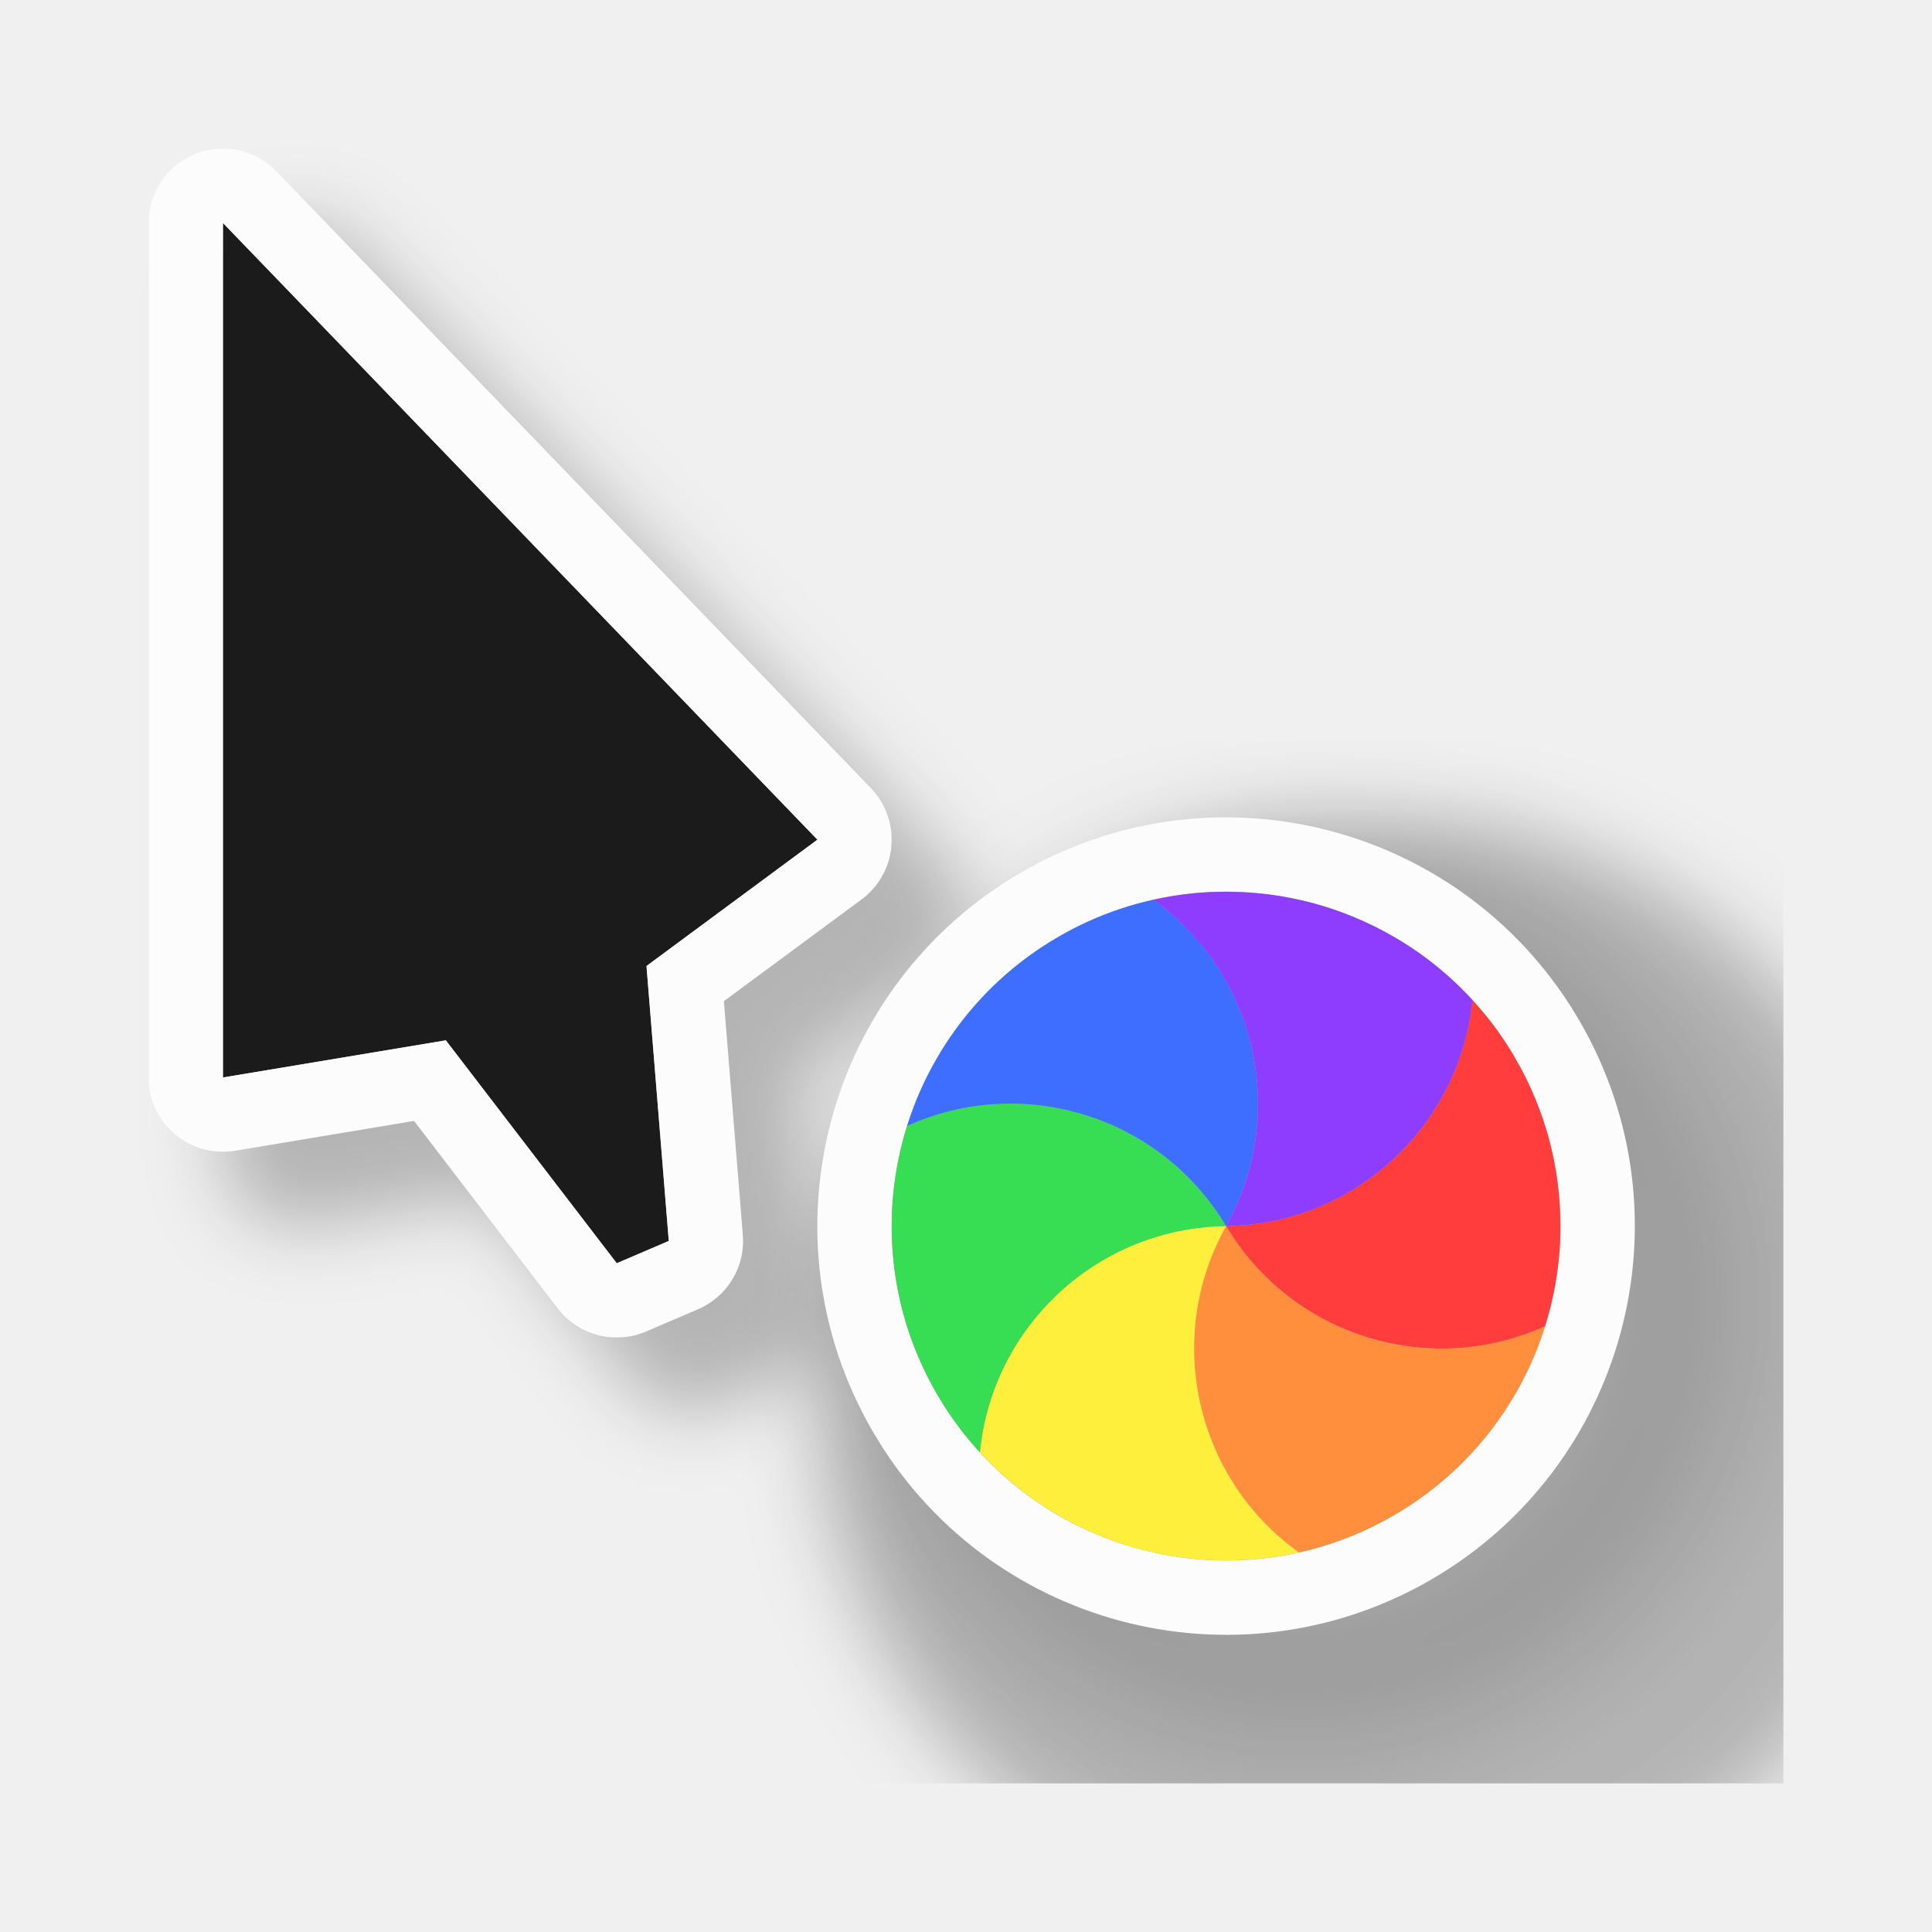
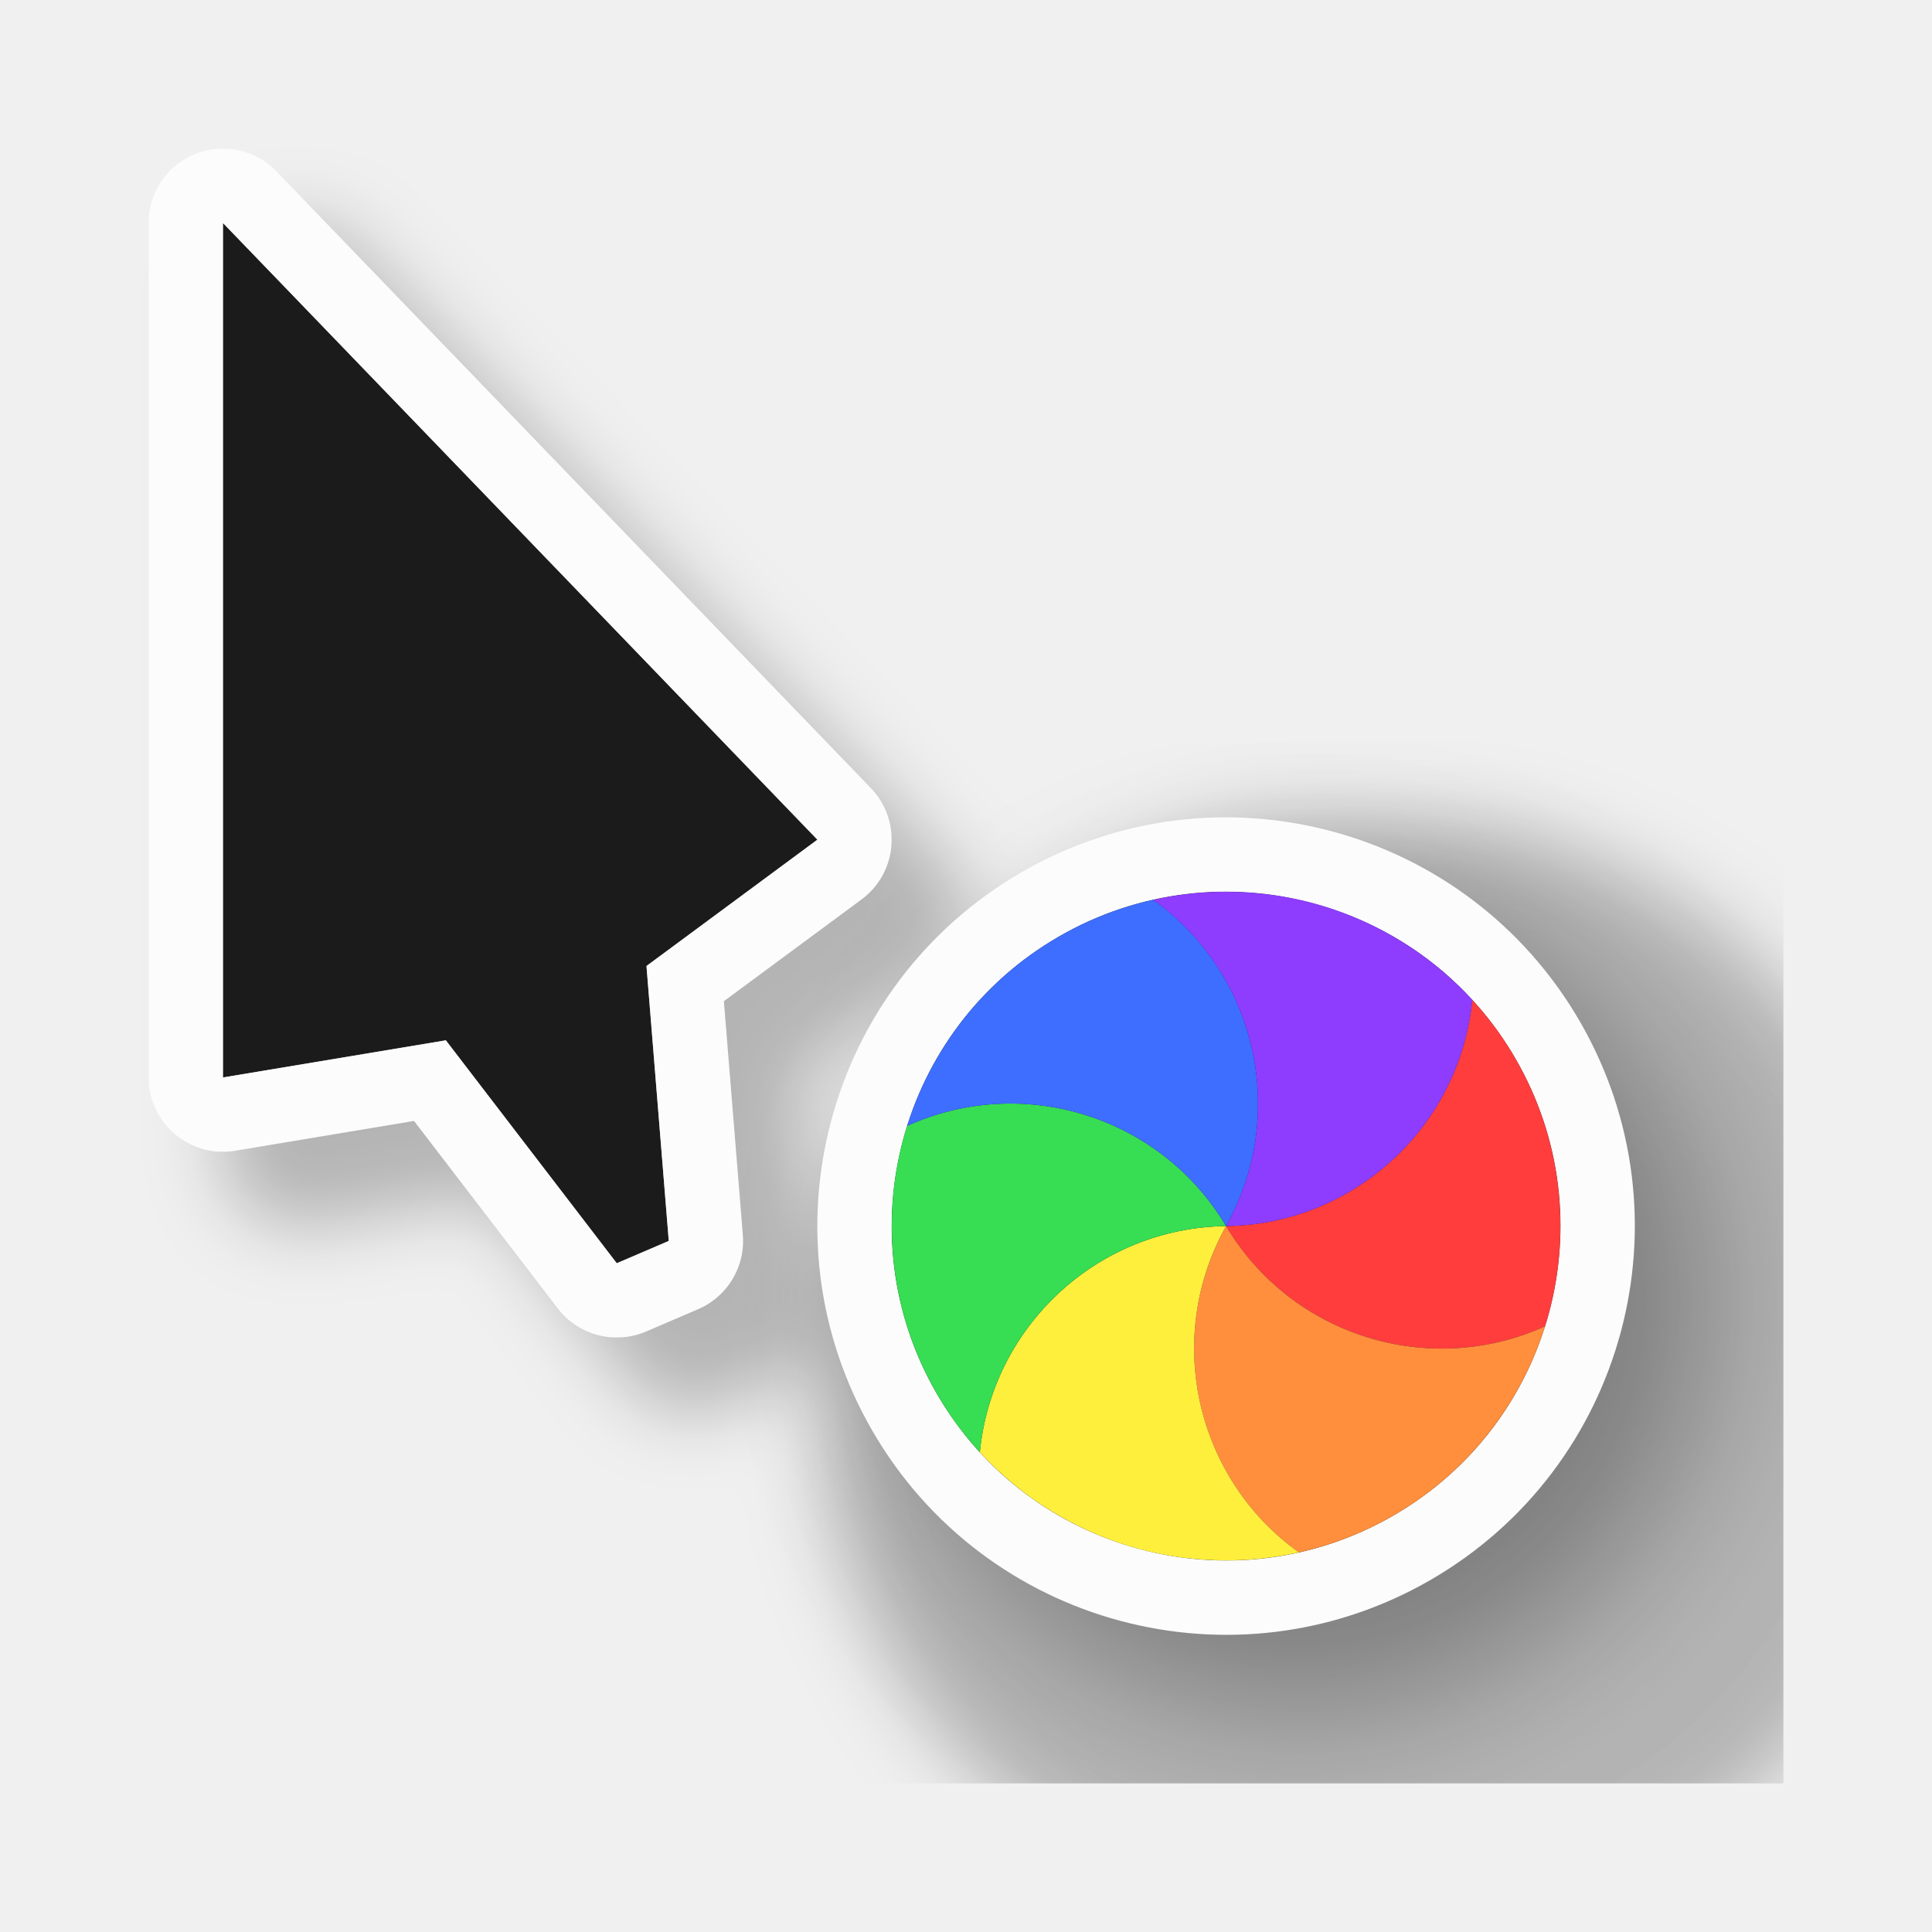
<svg xmlns="http://www.w3.org/2000/svg" width="26" height="26" viewBox="0 0 26 26" fill="none">
  <g clip-path="url(#clip0_173_1541)" filter="url(#filter0_d_173_1541)">
    <mask id="path-1-outside-1_173_1541" maskUnits="userSpaceOnUse" x="2" y="2" width="10" height="16" fill="black">
      <rect fill="white" x="2" y="2" width="10" height="16" />
      <path d="M11 11.3L3 3L3 14.5L6 14L8.3 17L9 16.7L8.7 13L11 11.3Z" />
    </mask>
    <path d="M11 11.3L3 3L3 14.5L6 14L8.3 17L9 16.7L8.7 13L11 11.3Z" fill="#1B1B1B" />
    <path d="M11 11.3L3 3L3 14.5L6 14L8.3 17L9 16.7L8.7 13L11 11.3Z" stroke="#FCFCFC" stroke-width="2" stroke-linejoin="round" mask="url(#path-1-outside-1_173_1541)" />
    <g filter="url(#filter1_d_173_1541)">
+       <circle cx="16.5" cy="16.5" r="4.5" transform="rotate(60 16.5 16.5)" fill="#1B1B1B" />
      <circle cx="16.5" cy="16.5" r="5" transform="rotate(60 16.5 16.5)" stroke="#FCFCFC" stroke-linejoin="round" />
    </g>
    <path d="M19.813 13.456C19.934 13.588 20.048 13.727 20.153 13.872C20.239 13.993 20.321 14.119 20.396 14.25C20.598 14.599 20.747 14.964 20.847 15.335C20.946 15.707 20.999 16.097 20.999 16.5C20.999 16.652 20.992 16.802 20.977 16.949C20.946 17.255 20.884 17.556 20.793 17.848C19.243 18.552 17.385 17.988 16.5 16.5C18.232 16.477 19.649 15.15 19.813 13.456Z" fill="#FF3D3D" />
    <path d="M20.793 17.848C20.739 18.018 20.676 18.186 20.602 18.349C20.541 18.485 20.472 18.618 20.397 18.75C20.195 19.098 19.954 19.41 19.682 19.682C19.41 19.954 19.099 20.195 18.75 20.396C18.618 20.472 18.485 20.541 18.349 20.602C18.07 20.728 17.778 20.825 17.479 20.892C16.094 19.902 15.654 18.011 16.5 16.5C17.386 17.988 19.244 18.552 20.793 17.848Z" fill="#FF8E3D" />
    <path d="M17.48 20.892C17.305 20.93 17.128 20.959 16.949 20.977C16.802 20.992 16.652 20.999 16.5 20.999C16.097 20.999 15.707 20.946 15.335 20.847C14.964 20.747 14.599 20.598 14.25 20.396C14.119 20.321 13.993 20.239 13.872 20.153C13.623 19.973 13.394 19.769 13.186 19.544C13.351 17.85 14.768 16.523 16.5 16.5C15.654 18.011 16.095 19.902 17.48 20.892Z" fill="#FFEF3D" />
    <path d="M13.187 19.544C13.066 19.412 12.952 19.273 12.847 19.128C12.761 19.007 12.679 18.881 12.604 18.75C12.402 18.401 12.253 18.036 12.153 17.665C12.054 17.293 12.001 16.903 12.001 16.5C12.001 16.348 12.008 16.199 12.023 16.051C12.054 15.745 12.116 15.444 12.207 15.152C13.757 14.448 15.615 15.012 16.5 16.5C14.768 16.523 13.351 17.85 13.187 19.544Z" fill="#37DD53" />
    <path d="M12.207 15.153C12.261 14.982 12.324 14.814 12.398 14.651C12.459 14.515 12.528 14.382 12.603 14.251C12.805 13.902 13.046 13.59 13.318 13.318C13.59 13.046 13.901 12.805 14.25 12.604C14.382 12.528 14.515 12.459 14.65 12.398C14.93 12.272 15.222 12.175 15.521 12.109C16.905 13.098 17.346 14.989 16.5 16.5C15.614 15.012 13.756 14.448 12.207 15.153Z" fill="#3D6EFF" />
    <path d="M15.52 12.109C15.695 12.07 15.872 12.041 16.051 12.023C16.198 12.008 16.348 12.001 16.5 12.001C16.903 12.001 17.293 12.054 17.665 12.153C18.036 12.253 18.401 12.402 18.75 12.604C18.881 12.679 19.007 12.761 19.128 12.847C19.377 13.027 19.606 13.231 19.814 13.456C19.649 15.15 18.232 16.478 16.5 16.5C17.346 14.989 16.905 13.098 15.52 12.109Z" fill="#8E3DFF" />
  </g>
  <defs>
    <filter id="filter0_d_173_1541" x="0" y="0" width="26" height="26" filterUnits="userSpaceOnUse" color-interpolation-filters="sRGB">
      <feFlood flood-opacity="0" result="BackgroundImageFix" />
      <feColorMatrix in="SourceAlpha" type="matrix" values="0 0 0 0 0 0 0 0 0 0 0 0 0 0 0 0 0 0 127 0" result="hardAlpha" />
      <feOffset dx="1" dy="1" />
      <feGaussianBlur stdDeviation="0.5" />
      <feColorMatrix type="matrix" values="0 0 0 0 0 0 0 0 0 0 0 0 0 0 0 0 0 0 0.25 0" />
      <feBlend mode="normal" in2="BackgroundImageFix" result="effect1_dropShadow_173_1541" />
      <feBlend mode="normal" in="SourceGraphic" in2="effect1_dropShadow_173_1541" result="shape" />
    </filter>
    <filter id="filter1_d_173_1541" x="9.999" y="9.999" width="15.002" height="15.002" filterUnits="userSpaceOnUse" color-interpolation-filters="sRGB">
      <feFlood flood-opacity="0" result="BackgroundImageFix" />
      <feColorMatrix in="SourceAlpha" type="matrix" values="0 0 0 0 0 0 0 0 0 0 0 0 0 0 0 0 0 0 127 0" result="hardAlpha" />
      <feOffset dx="1" dy="1" />
      <feGaussianBlur stdDeviation="1" />
      <feColorMatrix type="matrix" values="0 0 0 0 0 0 0 0 0 0 0 0 0 0 0 0 0 0 0.3 0" />
      <feBlend mode="normal" in2="BackgroundImageFix" result="effect1_dropShadow_173_1541" />
      <feBlend mode="normal" in="SourceGraphic" in2="effect1_dropShadow_173_1541" result="shape" />
    </filter>
    <clipPath id="clip0_173_1541">
      <rect width="24" height="24" fill="white" />
    </clipPath>
  </defs>
</svg>
